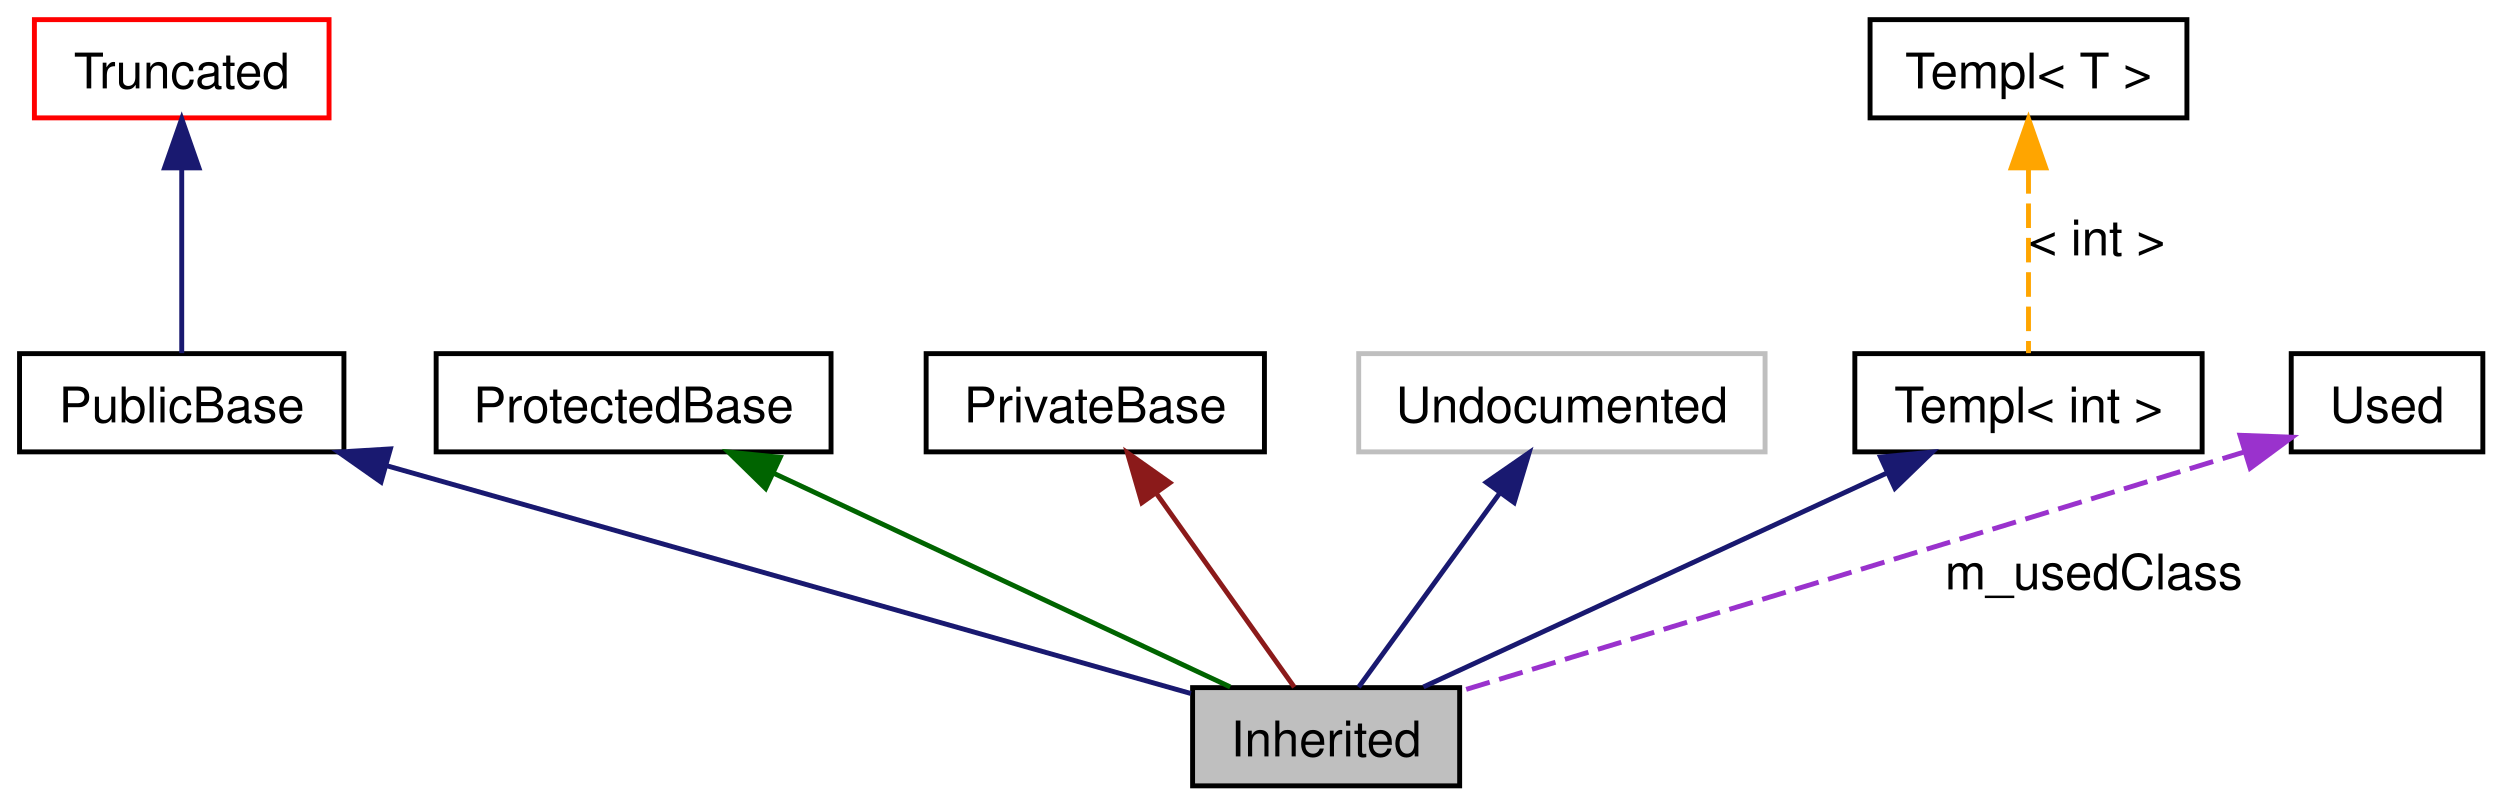
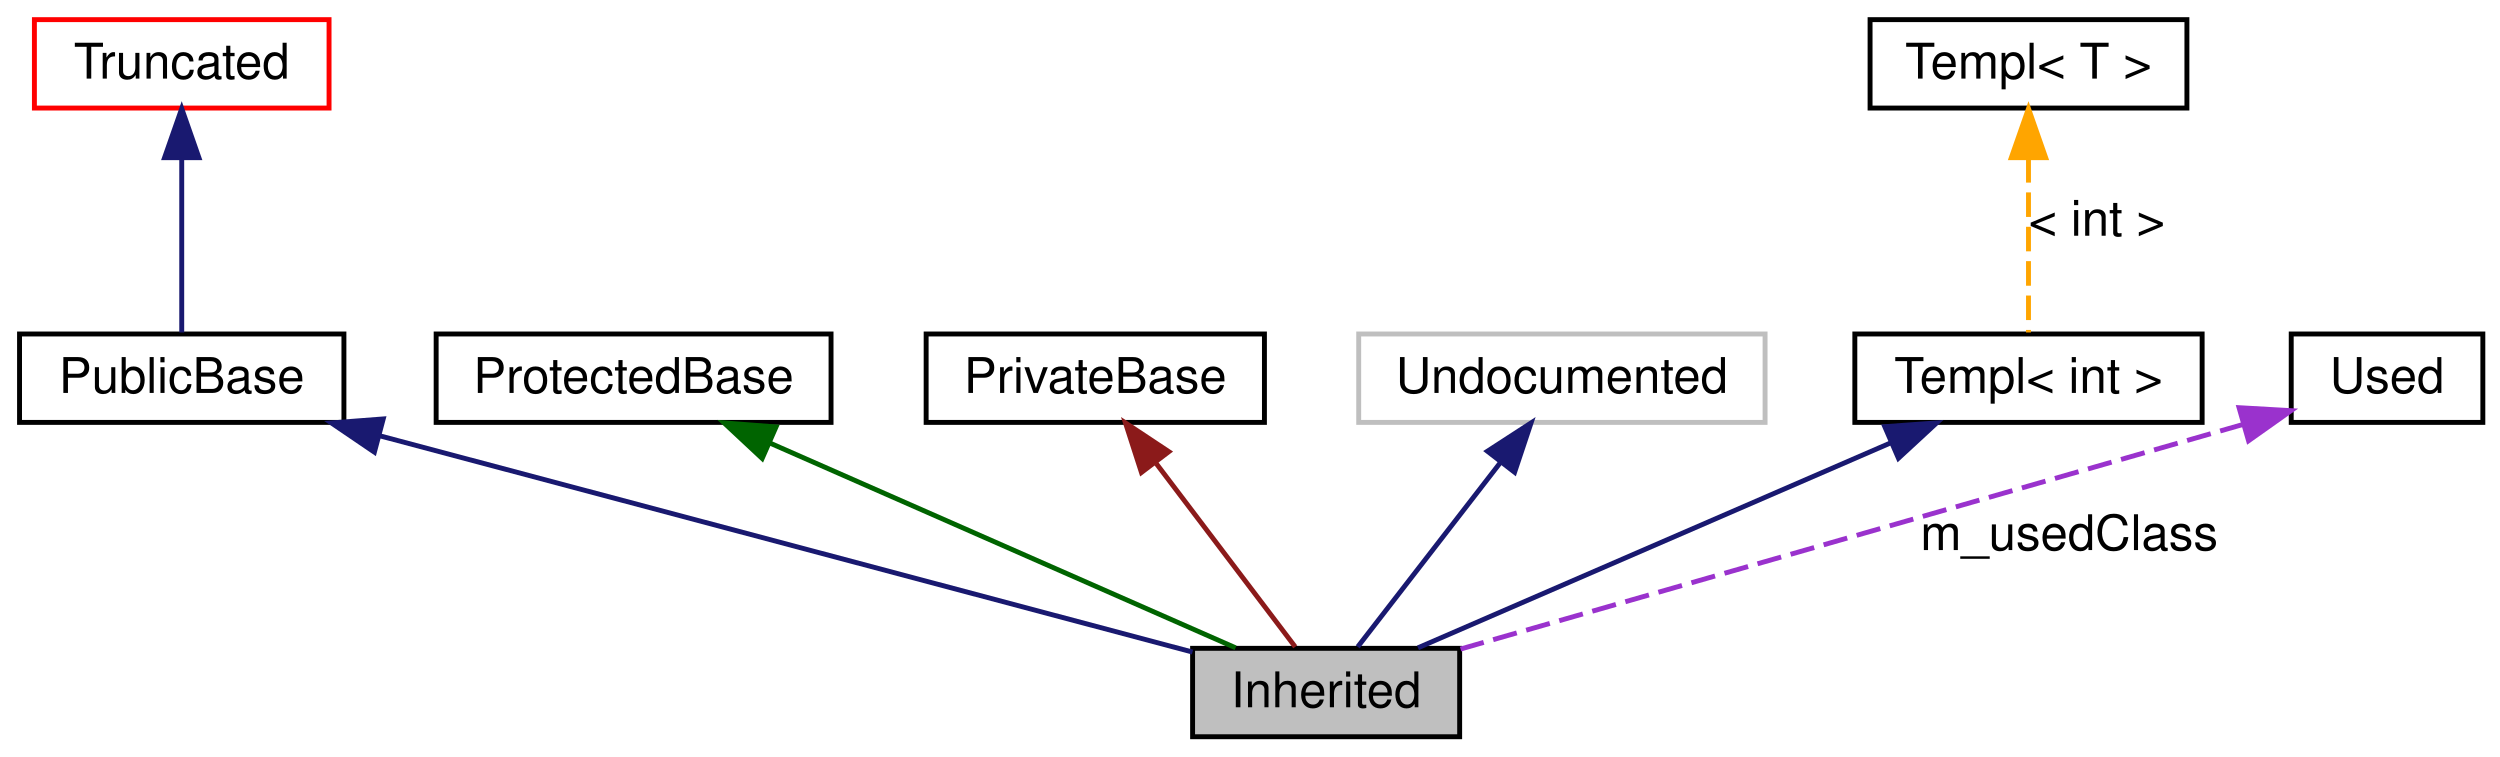
- <svg xmlns="http://www.w3.org/2000/svg" xmlns:xlink="http://www.w3.org/1999/xlink" width="509pt" height="164pt" viewBox="0.00 0.00 509.00 164.00">
-   <g id="graph0" class="graph" transform="scale(1 1) rotate(0) translate(4 160)">
+ <svg xmlns="http://www.w3.org/2000/svg" xmlns:xlink="http://www.w3.org/1999/xlink" width="509pt" height="154pt" viewBox="0.00 0.00 509.00 154.00">
+   <g id="graph0" class="graph" transform="scale(1 1) rotate(0) translate(4 150)">
    <g id="node1" class="node">
-       <polygon fill="#bfbfbf" stroke="black" points="293.187,-20 238.813,-20 238.813,-0 293.187,-0 293.187,-20" />
+       <polygon fill="#bfbfbf" stroke="black" points="293.187,-18 238.813,-18 238.813,-0 293.187,-0 293.187,-18" />
      <text text-anchor="middle" x="266" y="-6" font-family="Helvetica,sans-Serif" font-size="10.00">Inherited</text>
    </g>
    <g id="node2" class="node">
      <g id="a_node2">
        <a xlink:href="$classPublicBase.html" xlink:title="PublicBase">
-           <polygon fill="none" stroke="black" points="66.022,-88 -0.022,-88 -0.022,-68 66.022,-68 66.022,-88" />
-           <text text-anchor="middle" x="33" y="-74" font-family="Helvetica,sans-Serif" font-size="10.00">PublicBase</text>
+           <polygon fill="none" stroke="black" points="66.022,-82 -0.022,-82 -0.022,-64 66.022,-64 66.022,-82" />
+           <text text-anchor="middle" x="33" y="-70" font-family="Helvetica,sans-Serif" font-size="10.00">PublicBase</text>
        </a>
      </g>
    </g>
    <g id="edge1" class="edge">
-       <path fill="none" stroke="midnightblue" d="M74.553,-65.23C121.896,-51.819 197.931,-30.281 238.466,-18.799" />
-       <polygon fill="midnightblue" stroke="midnightblue" points="73.577,-61.868 64.909,-67.961 75.484,-68.603 73.577,-61.868" />
+       <path fill="none" stroke="midnightblue" d="M73.381,-61.255C120.758,-48.648 198.005,-28.093 238.791,-17.24" />
+       <polygon fill="midnightblue" stroke="midnightblue" points="72.224,-57.941 63.461,-63.895 74.024,-64.705 72.224,-57.941" />
    </g>
    <g id="node3" class="node">
      <g id="a_node3">
        <a xlink:href="$classTruncated.html" xlink:title="Truncated">
-           <polygon fill="none" stroke="red" points="62.995,-156 3.004,-156 3.004,-136 62.995,-136 62.995,-156" />
-           <text text-anchor="middle" x="33" y="-142" font-family="Helvetica,sans-Serif" font-size="10.00">Truncated</text>
+           <polygon fill="none" stroke="red" points="62.995,-146 3.004,-146 3.004,-128 62.995,-128 62.995,-146" />
+           <text text-anchor="middle" x="33" y="-134" font-family="Helvetica,sans-Serif" font-size="10.00">Truncated</text>
        </a>
      </g>
    </g>
    <g id="edge2" class="edge">
-       <path fill="none" stroke="midnightblue" d="M33,-125.576C33,-113.193 33,-97.722 33,-88.099" />
-       <polygon fill="midnightblue" stroke="midnightblue" points="29.5,-125.823 33,-135.823 36.5,-125.823 29.5,-125.823" />
+       <path fill="none" stroke="midnightblue" d="M33,-117.828C33,-106.079 33,-91.345 33,-82.305" />
+       <polygon fill="midnightblue" stroke="midnightblue" points="29.5,-117.895 33,-127.895 36.5,-117.895 29.5,-117.895" />
    </g>
    <g id="node4" class="node">
      <g id="a_node4">
        <a xlink:href="$classProtectedBase.html" xlink:title="ProtectedBase">
-           <polygon fill="none" stroke="black" points="165.2,-88 84.8,-88 84.8,-68 165.2,-68 165.2,-88" />
-           <text text-anchor="middle" x="125" y="-74" font-family="Helvetica,sans-Serif" font-size="10.00">ProtectedBase</text>
+           <polygon fill="none" stroke="black" points="165.2,-82 84.8,-82 84.8,-64 165.2,-64 165.2,-82" />
+           <text text-anchor="middle" x="125" y="-70" font-family="Helvetica,sans-Serif" font-size="10.00">ProtectedBase</text>
        </a>
      </g>
    </g>
    <g id="edge3" class="edge">
-       <path fill="none" stroke="darkgreen" d="M153.472,-63.672C181.12,-50.731 222.348,-31.433 246.471,-20.141" />
-       <polygon fill="darkgreen" stroke="darkgreen" points="151.883,-60.552 144.31,-67.961 154.851,-66.892 151.883,-60.552" />
+       <path fill="none" stroke="darkgreen" d="M152.699,-59.82C180.763,-47.48 223.387,-28.738 247.562,-18.107" />
+       <polygon fill="darkgreen" stroke="darkgreen" points="151.179,-56.665 143.433,-63.895 153.996,-63.073 151.179,-56.665" />
    </g>
    <g id="node5" class="node">
      <g id="a_node5">
        <a xlink:href="$classPrivateBase.html" xlink:title="PrivateBase">
-           <polygon fill="none" stroke="black" points="253.438,-88 184.562,-88 184.562,-68 253.438,-68 253.438,-88" />
-           <text text-anchor="middle" x="219" y="-74" font-family="Helvetica,sans-Serif" font-size="10.00">PrivateBase</text>
+           <polygon fill="none" stroke="black" points="253.438,-82 184.562,-82 184.562,-64 253.438,-64 253.438,-82" />
+           <text text-anchor="middle" x="219" y="-70" font-family="Helvetica,sans-Serif" font-size="10.00">PrivateBase</text>
        </a>
      </g>
    </g>
    <g id="edge4" class="edge">
-       <path fill="none" stroke="#8b1a1a" d="M231.501,-59.446C240.515,-46.787 252.318,-30.213 259.52,-20.099" />
-       <polygon fill="#8b1a1a" stroke="#8b1a1a" points="228.485,-57.647 225.535,-67.823 234.187,-61.708 228.485,-57.647" />
+       <path fill="none" stroke="#8b1a1a" d="M231.417,-55.62C240.519,-43.613 252.498,-27.811 259.704,-18.305" />
+       <polygon fill="#8b1a1a" stroke="#8b1a1a" points="228.396,-53.811 225.144,-63.895 233.975,-58.04 228.396,-53.811" />
    </g>
    <g id="node6" class="node">
-       <polygon fill="none" stroke="#bfbfbf" points="355.368,-88 272.632,-88 272.632,-68 355.368,-68 355.368,-88" />
-       <text text-anchor="middle" x="314" y="-74" font-family="Helvetica,sans-Serif" font-size="10.00">Undocumented</text>
+       <polygon fill="none" stroke="#bfbfbf" points="355.368,-82 272.632,-82 272.632,-64 355.368,-64 355.368,-82" />
+       <text text-anchor="middle" x="314" y="-70" font-family="Helvetica,sans-Serif" font-size="10.00">Undocumented</text>
    </g>
    <g id="edge5" class="edge">
-       <path fill="none" stroke="midnightblue" d="M301.233,-59.446C292.027,-46.787 279.973,-30.213 272.618,-20.099" />
-       <polygon fill="midnightblue" stroke="midnightblue" points="298.613,-61.794 307.326,-67.823 304.275,-57.677 298.613,-61.794" />
+       <path fill="none" stroke="midnightblue" d="M301.591,-55.972C292.263,-43.923 279.861,-27.904 272.43,-18.305" />
+       <polygon fill="midnightblue" stroke="midnightblue" points="298.836,-58.13 307.725,-63.895 304.371,-53.845 298.836,-58.13" />
    </g>
    <g id="node7" class="node">
      <g id="a_node7">
        <a xlink:href="$classTempl.html" xlink:title="Templ&lt; int &gt;">
-           <polygon fill="none" stroke="black" points="444.355,-88 373.645,-88 373.645,-68 444.355,-68 444.355,-88" />
-           <text text-anchor="middle" x="409" y="-74" font-family="Helvetica,sans-Serif" font-size="10.00">Templ&lt; int &gt;</text>
+           <polygon fill="none" stroke="black" points="444.355,-82 373.645,-82 373.645,-64 444.355,-64 444.355,-82" />
+           <text text-anchor="middle" x="409" y="-70" font-family="Helvetica,sans-Serif" font-size="10.00">Templ&lt; int &gt;</text>
        </a>
      </g>
    </g>
    <g id="edge6" class="edge">
-       <path fill="none" stroke="midnightblue" d="M380.124,-63.672C352.084,-50.731 310.271,-31.433 285.806,-20.141" />
-       <polygon fill="midnightblue" stroke="midnightblue" points="378.87,-66.949 389.416,-67.961 381.803,-60.593 378.87,-66.949" />
+       <path fill="none" stroke="midnightblue" d="M380.908,-59.82C352.446,-47.48 309.217,-28.738 284.699,-18.107" />
+       <polygon fill="midnightblue" stroke="midnightblue" points="379.738,-63.128 390.305,-63.895 382.523,-56.706 379.738,-63.128" />
    </g>
    <g id="node8" class="node">
      <g id="a_node8">
        <a xlink:href="$classTempl.html" xlink:title="Templ&lt; T &gt;">
-           <polygon fill="none" stroke="black" points="441.254,-156 376.746,-156 376.746,-136 441.254,-136 441.254,-156" />
-           <text text-anchor="middle" x="409" y="-142" font-family="Helvetica,sans-Serif" font-size="10.00">Templ&lt; T &gt;</text>
+           <polygon fill="none" stroke="black" points="441.254,-146 376.746,-146 376.746,-128 441.254,-128 441.254,-146" />
+           <text text-anchor="middle" x="409" y="-134" font-family="Helvetica,sans-Serif" font-size="10.00">Templ&lt; T &gt;</text>
        </a>
      </g>
    </g>
    <g id="edge7" class="edge">
-       <path fill="none" stroke="orange" stroke-dasharray="5,2" d="M409,-125.576C409,-113.193 409,-97.722 409,-88.099" />
-       <polygon fill="orange" stroke="orange" points="405.5,-125.823 409,-135.823 412.5,-125.823 405.5,-125.823" />
-       <text text-anchor="middle" x="422.899" y="-108" font-family="Helvetica,sans-Serif" font-size="10.00">&lt; int &gt;</text>
+       <path fill="none" stroke="orange" stroke-dasharray="5,2" d="M409,-117.828C409,-106.079 409,-91.345 409,-82.305" />
+       <polygon fill="orange" stroke="orange" points="405.5,-117.895 409,-127.895 412.5,-117.895 405.5,-117.895" />
+       <text text-anchor="middle" x="422.899" y="-102" font-family="Helvetica,sans-Serif" font-size="10.00">&lt; int &gt;</text>
    </g>
    <g id="node9" class="node">
      <g id="a_node9">
        <a xlink:href="$classUsed.html" xlink:title="Used">
-           <polygon fill="none" stroke="black" points="501.507,-88 462.493,-88 462.493,-68 501.507,-68 501.507,-88" />
-           <text text-anchor="middle" x="482" y="-74" font-family="Helvetica,sans-Serif" font-size="10.00">Used</text>
+           <polygon fill="none" stroke="black" points="501.507,-82 462.493,-82 462.493,-64 501.507,-64 501.507,-82" />
+           <text text-anchor="middle" x="482" y="-70" font-family="Helvetica,sans-Serif" font-size="10.00">Used</text>
        </a>
      </g>
    </g>
    <g id="edge8" class="edge">
-       <path fill="none" stroke="#9a32cd" stroke-dasharray="5,2" d="M453.293,-68.09C453.195,-68.06 453.098,-68.03 453,-68 396.23,-50.539 329.69,-30.314 293.266,-19.264" />
-       <polygon fill="#9a32cd" stroke="#9a32cd" points="452.074,-71.377 462.661,-70.983 454.139,-64.688 452.074,-71.377" />
-       <text text-anchor="middle" x="422.291" y="-40" font-family="Helvetica,sans-Serif" font-size="10.00">m_usedClass</text>
+       <path fill="none" stroke="#9a32cd" stroke-dasharray="5,2" d="M452.834,-63.628C410.93,-51.6 334.248,-29.59 293.367,-17.855" />
+       <polygon fill="#9a32cd" stroke="#9a32cd" points="451.873,-66.994 462.45,-66.389 453.804,-60.265 451.873,-66.994" />
+       <text text-anchor="middle" x="417.291" y="-38" font-family="Helvetica,sans-Serif" font-size="10.00">m_usedClass</text>
    </g>
  </g>
</svg>
